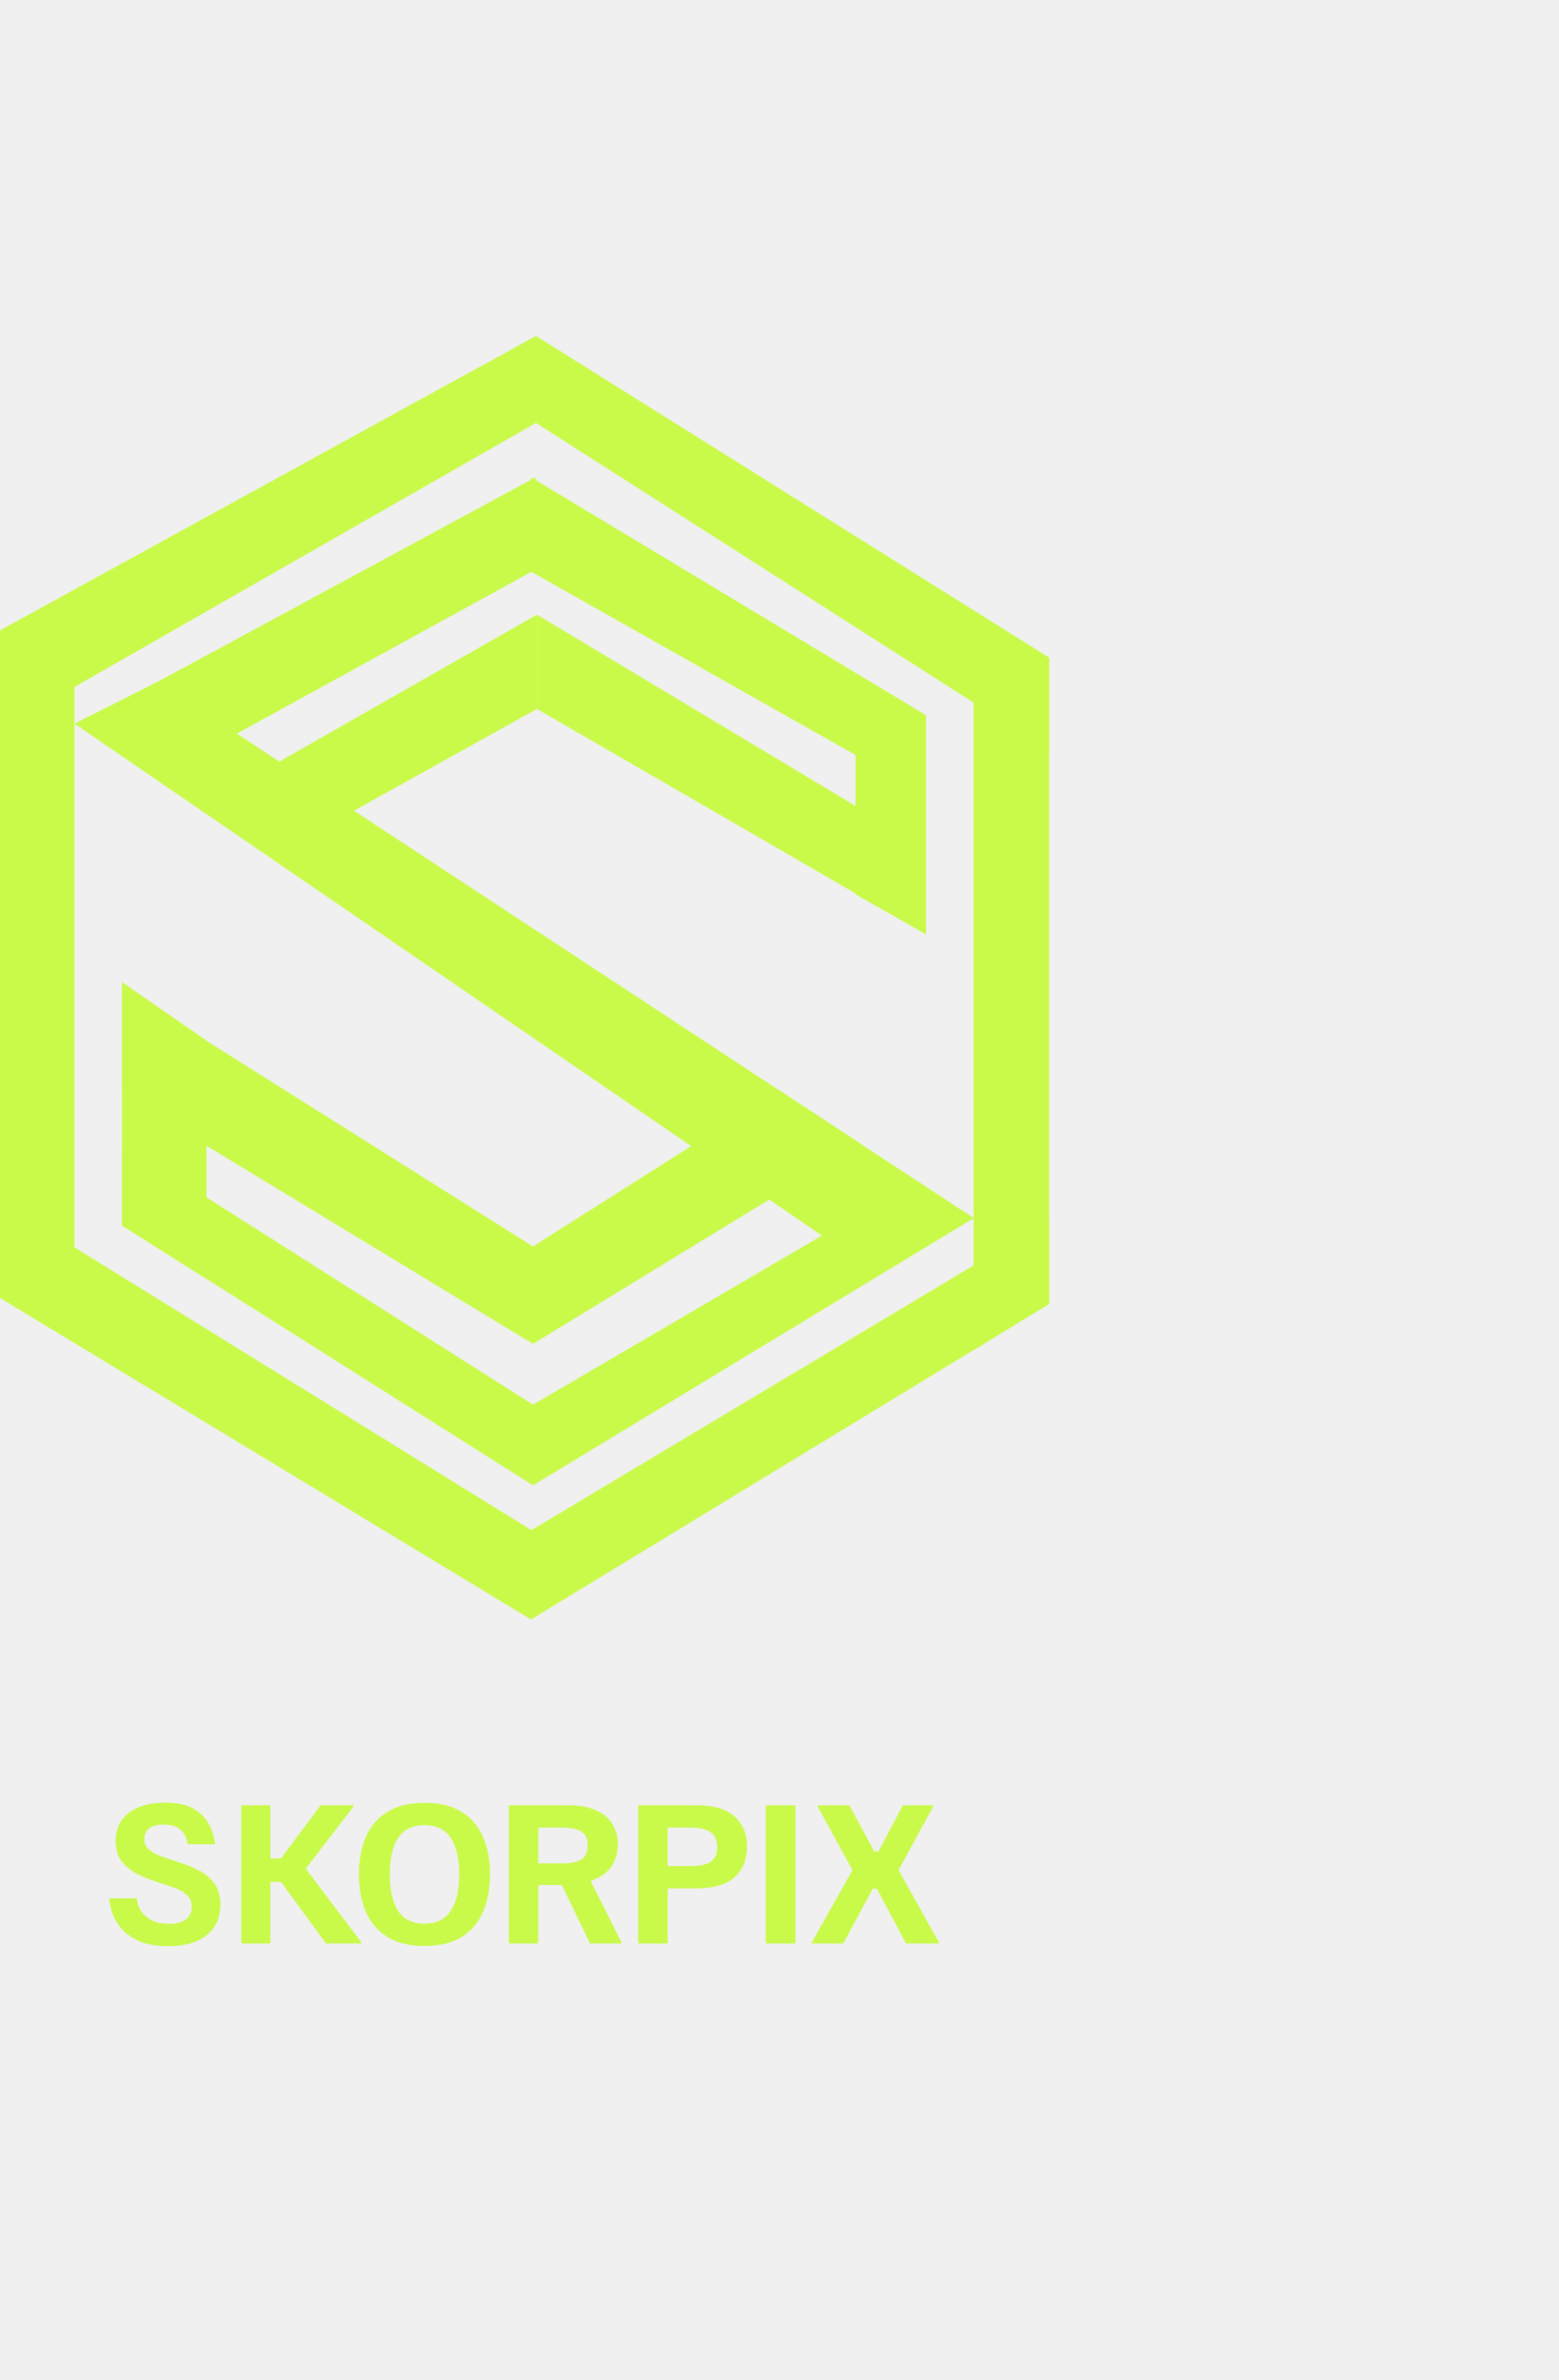
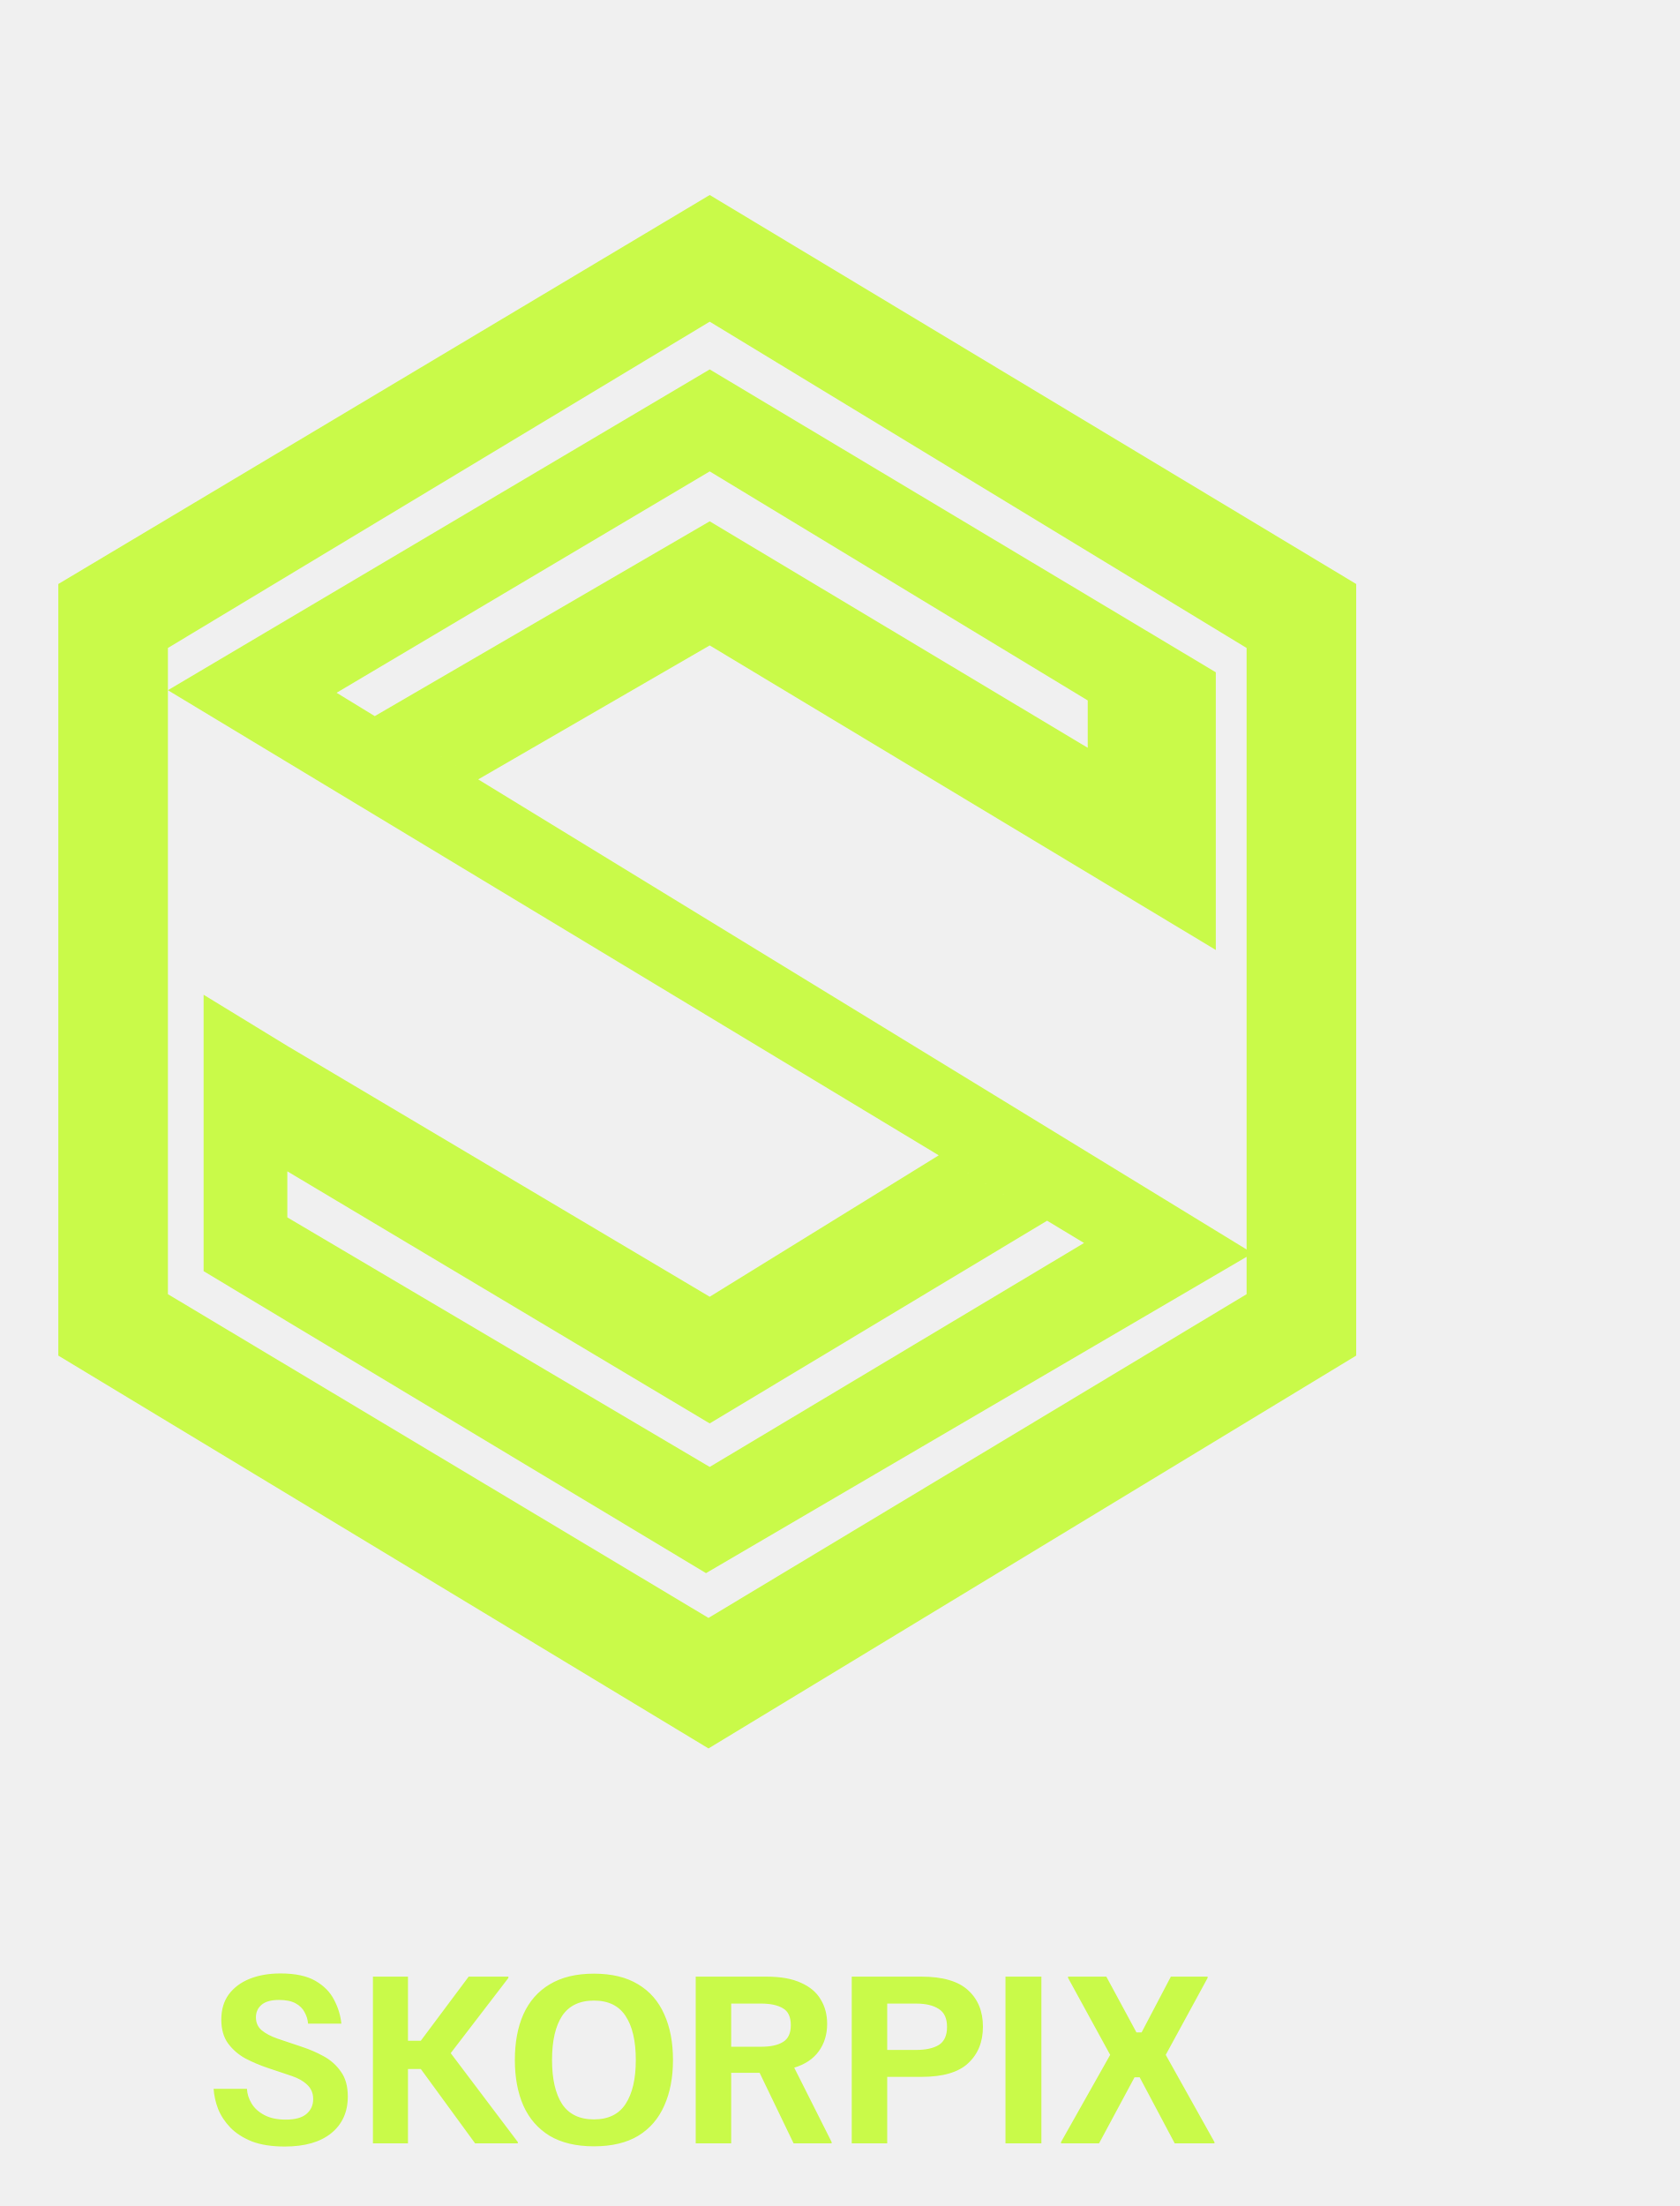
- <svg xmlns="http://www.w3.org/2000/svg" width="150" height="229" viewBox="0 0 150 229" fill="none">
-   <path d="M16.189 187.256C15.155 187.256 14.279 187.119 13.563 186.847C12.859 186.562 12.285 186.193 11.841 185.738C11.409 185.284 11.085 184.789 10.87 184.255C10.665 183.709 10.546 183.175 10.511 182.652H13.171C13.194 183.062 13.319 183.454 13.546 183.829C13.774 184.204 14.115 184.511 14.569 184.749C15.024 184.988 15.592 185.108 16.274 185.108C17.013 185.108 17.559 184.96 17.911 184.664C18.275 184.357 18.457 183.96 18.457 183.471C18.457 183.005 18.297 182.624 17.979 182.328C17.672 182.033 17.263 181.8 16.752 181.629L14.825 180.982C14.211 180.777 13.62 180.527 13.052 180.231C12.495 179.924 12.035 179.527 11.671 179.038C11.307 178.538 11.125 177.901 11.125 177.128C11.125 176.333 11.324 175.662 11.722 175.116C12.131 174.571 12.688 174.156 13.393 173.872C14.109 173.588 14.927 173.446 15.848 173.446C17.03 173.446 17.962 173.645 18.644 174.042C19.326 174.44 19.82 174.946 20.127 175.56C20.446 176.162 20.639 176.793 20.707 177.452H18.047C18.025 177.134 17.934 176.833 17.775 176.549C17.627 176.253 17.388 176.014 17.058 175.833C16.729 175.651 16.286 175.56 15.729 175.56C15.104 175.56 14.637 175.69 14.331 175.952C14.035 176.213 13.887 176.543 13.887 176.941C13.887 177.373 14.041 177.719 14.348 177.981C14.666 178.242 15.086 178.464 15.609 178.646L17.536 179.294C18.161 179.498 18.752 179.754 19.309 180.061C19.866 180.368 20.321 180.777 20.673 181.288C21.037 181.789 21.219 182.448 21.219 183.266C21.219 184.505 20.775 185.483 19.889 186.199C19.014 186.903 17.78 187.256 16.189 187.256ZM23.224 187V173.701H26.02V178.816H27.043L30.862 173.701H34.033V173.804L29.43 179.805L34.783 186.898V187H31.373L27.043 181.067H26.02V187H23.224ZM40.856 187.239C39.446 187.239 38.27 186.96 37.326 186.403C36.394 185.835 35.695 185.034 35.229 183.999C34.775 182.965 34.547 181.749 34.547 180.351C34.547 178.941 34.775 177.725 35.229 176.702C35.695 175.668 36.394 174.872 37.326 174.315C38.27 173.747 39.446 173.463 40.856 173.463C42.276 173.463 43.453 173.747 44.385 174.315C45.317 174.872 46.01 175.668 46.465 176.702C46.931 177.725 47.164 178.941 47.164 180.351C47.164 181.749 46.931 182.965 46.465 183.999C46.01 185.034 45.317 185.835 44.385 186.403C43.453 186.96 42.276 187.239 40.856 187.239ZM40.856 185.09C42.004 185.09 42.845 184.681 43.379 183.863C43.925 183.033 44.197 181.862 44.197 180.351C44.197 178.828 43.925 177.657 43.379 176.838C42.845 176.02 42.004 175.611 40.856 175.611C39.708 175.611 38.861 176.02 38.315 176.838C37.781 177.657 37.514 178.828 37.514 180.351C37.514 181.862 37.781 183.033 38.315 183.863C38.861 184.681 39.708 185.09 40.856 185.09ZM48.978 187V173.701H54.621C55.758 173.701 56.679 173.866 57.383 174.196C58.099 174.514 58.622 174.957 58.952 175.526C59.293 176.083 59.463 176.731 59.463 177.469C59.463 178.31 59.242 179.038 58.798 179.652C58.355 180.265 57.702 180.703 56.838 180.964L59.821 186.898V187H56.786L54.076 181.374H51.808V187H48.978ZM51.808 179.294H54.212C54.951 179.294 55.525 179.169 55.934 178.919C56.355 178.668 56.565 178.219 56.565 177.572C56.565 176.912 56.355 176.463 55.934 176.225C55.514 175.975 54.94 175.85 54.212 175.85H51.808V179.294ZM61.425 187V173.701H66.984C68.688 173.701 69.933 174.065 70.717 174.793C71.502 175.509 71.894 176.475 71.894 177.691C71.894 178.907 71.502 179.879 70.717 180.606C69.944 181.334 68.7 181.698 66.984 181.698H64.256V187H61.425ZM64.256 179.549H66.557C67.33 179.549 67.933 179.419 68.365 179.157C68.808 178.884 69.029 178.401 69.029 177.708C69.029 177.026 68.808 176.549 68.365 176.276C67.933 175.992 67.33 175.85 66.557 175.85H64.256V179.549ZM73.693 187V173.701H76.557V187H73.693ZM78.125 187V186.898L82.046 179.941L78.687 173.804V173.701H81.739L84.143 178.151H84.552L86.888 173.701H89.82V173.804L86.479 179.941L90.366 186.898V187H87.195L84.399 181.732H83.99L81.159 187H78.125Z" fill="#C9FA49" />
-   <path d="M0 60.655L51.581 32.326L51.581 40.694L7.164 66.099L0 60.655Z" fill="#C9FA49" />
-   <path d="M26.746 73.357L51.677 59.142L51.677 68.215L33.91 78.095L26.746 73.357Z" fill="#C9FA49" />
-   <path d="M7.547 69.728L51.53 45.936L51.53 54.808L14.998 74.869L7.547 69.728Z" fill="#C9FA49" />
-   <path d="M100.967 72.247L51.582 40.693L51.582 32.325L100.967 63.275L100.967 72.247Z" fill="#C9FA49" />
-   <path d="M89.121 76.482L51.125 55.009L51.125 45.936L89.121 68.82L89.121 76.482Z" fill="#C9FA49" />
-   <path d="M51.295 142.917L11.749 117.916L11.749 110.052L51.295 135.155L51.295 142.917Z" fill="#C9FA49" />
-   <path d="M51.296 135.156L88.167 113.582L93.707 117.211L51.296 142.918L51.296 135.156Z" fill="#C9FA49" />
-   <path d="M51.296 119.932L74.985 104.91L82.818 110.052L51.296 129.307L51.296 119.932Z" fill="#C9FA49" />
-   <path d="M89.122 89.889L51.678 68.214L51.678 59.141L89.122 81.622L89.122 89.889Z" fill="#C9FA49" />
-   <path d="M51.295 129.308L11.75 105.314L11.75 95.031L51.295 119.932L51.295 129.308Z" fill="#C9FA49" />
-   <path d="M51.103 155.822L-0 124.873L7.164 120.034L51.103 147.253L51.103 155.822Z" fill="#C9FA49" />
-   <path d="M51.181 155.82L0.001 124.87L7.165 120.031L51.181 147.251L51.181 155.82Z" fill="#C9FA49" />
-   <path d="M51.104 147.252L100.966 117.411L100.966 125.476L51.104 155.821L51.104 147.252Z" fill="#C9FA49" />
-   <path d="M0 124.871L0 60.654L7.164 65.694L7.164 120.032L0 124.871Z" fill="#C9FA49" />
-   <path d="M84.154 122.352L7.164 69.627L15.188 65.594L93.706 117.211L84.154 122.352Z" fill="#C9FA49" />
-   <path d="M93.707 129.912L93.707 64.585L100.967 63.275V125.376L93.707 129.912Z" fill="#C9FA49" />
-   <path d="M82.34 86.059V72.651L89.122 69.627V89.89L82.34 86.059Z" fill="#C9FA49" />
-   <path d="M11.75 117.915V94.498L19.869 100.125V123.056L11.75 117.915Z" fill="#C9FA49" />
+ <svg xmlns="http://www.w3.org/2000/svg" width="134" height="176" viewBox="0 0 134 176" fill="none">
+   <g clip-path="url(#clip0_195_29)">
+     <path d="M22.72 171.256C21.686 171.256 20.811 171.119 20.095 170.847C19.39 170.562 18.816 170.193 18.373 169.738C17.941 169.284 17.617 168.789 17.401 168.255C17.196 167.709 17.077 167.175 17.043 166.652H19.703C19.725 167.062 19.85 167.454 20.078 167.829C20.305 168.204 20.646 168.511 21.101 168.749C21.555 168.988 22.123 169.108 22.805 169.108C23.544 169.108 24.09 168.96 24.442 168.664C24.806 168.357 24.988 167.96 24.988 167.471C24.988 167.005 24.829 166.624 24.51 166.328C24.203 166.033 23.794 165.8 23.283 165.629L21.356 164.982C20.742 164.777 20.151 164.527 19.583 164.231C19.026 163.924 18.566 163.527 18.202 163.038C17.838 162.538 17.657 161.901 17.657 161.128C17.657 160.333 17.855 159.662 18.253 159.116C18.662 158.571 19.219 158.156 19.924 157.872C20.64 157.588 21.459 157.446 22.379 157.446C23.561 157.446 24.493 157.645 25.175 158.042C25.857 158.44 26.352 158.946 26.659 159.56C26.977 160.162 27.17 160.793 27.238 161.452H24.579C24.556 161.134 24.465 160.833 24.306 160.549C24.158 160.253 23.919 160.014 23.59 159.833C23.26 159.651 22.817 159.56 22.26 159.56C21.635 159.56 21.169 159.69 20.862 159.952C20.566 160.213 20.419 160.543 20.419 160.941C20.419 161.373 20.572 161.719 20.879 161.981C21.197 162.242 21.618 162.464 22.14 162.646L24.067 163.294C24.692 163.498 25.283 163.754 25.84 164.061C26.397 164.368 26.852 164.777 27.204 165.288C27.568 165.789 27.75 166.448 27.75 167.266C27.75 168.505 27.306 169.483 26.42 170.199C25.545 170.903 24.311 171.256 22.72 171.256ZM29.755 171V157.701H32.551V162.816H33.574L37.393 157.701H40.564V157.804L35.961 163.805L41.315 170.898V171H37.905L33.574 165.067H32.551V171H29.755ZM47.387 171.239C45.977 171.239 44.801 170.96 43.858 170.403C42.926 169.835 42.227 169.034 41.761 167.999C41.306 166.965 41.079 165.749 41.079 164.351C41.079 162.941 41.306 161.725 41.761 160.702C42.227 159.668 42.926 158.872 43.858 158.315C44.801 157.747 45.977 157.463 47.387 157.463C48.808 157.463 49.984 157.747 50.916 158.315C51.848 158.872 52.541 159.668 52.996 160.702C53.462 161.725 53.695 162.941 53.695 164.351C53.695 165.749 53.462 166.965 52.996 167.999C52.541 169.034 51.848 169.835 50.916 170.403C49.984 170.96 48.808 171.239 47.387 171.239ZM47.387 169.09C48.535 169.09 49.376 168.681 49.91 167.863C50.456 167.033 50.729 165.862 50.729 164.351C50.729 162.828 50.456 161.657 49.91 160.838C49.376 160.02 48.535 159.611 47.387 159.611C46.239 159.611 45.392 160.02 44.846 160.838C44.312 161.657 44.045 162.828 44.045 164.351C44.045 165.862 44.312 167.033 44.846 167.863C45.392 168.681 46.239 169.09 47.387 169.09ZM55.509 171V157.701H61.153C62.289 157.701 63.21 157.866 63.914 158.196C64.631 158.514 65.153 158.957 65.483 159.526C65.824 160.083 65.995 160.731 65.995 161.469C65.995 162.31 65.773 163.038 65.33 163.652C64.886 164.265 64.233 164.703 63.369 164.964L66.353 170.898V171H63.318L60.607 165.374H58.339V171H55.509ZM58.339 163.294H60.743C61.482 163.294 62.056 163.169 62.465 162.919C62.886 162.668 63.096 162.219 63.096 161.572C63.096 160.912 62.886 160.463 62.465 160.225C62.045 159.975 61.471 159.85 60.743 159.85H58.339V163.294ZM67.957 171V157.701H73.515C75.22 157.701 76.464 158.065 77.249 158.793C78.033 159.509 78.425 160.475 78.425 161.691C78.425 162.907 78.033 163.879 77.249 164.606C76.476 165.334 75.231 165.698 73.515 165.698H70.787V171H67.957ZM70.787 163.549H73.088C73.861 163.549 74.464 163.419 74.896 163.157C75.339 162.884 75.561 162.401 75.561 161.708C75.561 161.026 75.339 160.549 74.896 160.276C74.464 159.992 73.861 159.85 73.088 159.85H70.787V163.549ZM80.224 171V157.701H83.089V171H80.224ZM84.656 171V170.898L88.577 163.941L85.218 157.804V157.701H88.27L90.674 162.151H91.084L93.419 157.701H96.352V157.804L93.01 163.941L96.897 170.898V171H93.726L90.93 165.732H90.521L87.691 171H84.656Z" fill="#C9FA49" />
+     <path d="M4.653 46.593L56.626 15.558L56.626 25.665L13.397 51.697L13.397 103.253L56.528 129.082L99.462 103.253L99.462 51.697L56.626 25.665L56.626 15.558L108.206 46.593L108.206 108.153L56.528 139.495L4.653 108.153L4.653 46.593Z" fill="#C9FA49" />
+     <path d="M13.396 55.067L56.625 29.472L97.005 53.637L97.005 75.791L56.625 51.493L38.154 62.182L29.901 57.134L56.625 41.591L86.787 59.661L86.787 55.883L56.625 37.609L26.856 55.271L99.952 99.986L56.33 125.508L16.245 101.415L16.245 79.364L22.926 83.448L56.625 103.457L74.899 92.175L83.545 97.391L56.625 113.564L22.926 93.452L22.926 97.127L56.625 117.035L86.492 99.169L13.396 55.067Z" fill="#C9FA49" />
+   </g>
+   <defs>
+     <clipPath id="clip0_195_29">
+       <rect width="134" height="176" fill="white" />
+     </clipPath>
+   </defs>
</svg>
